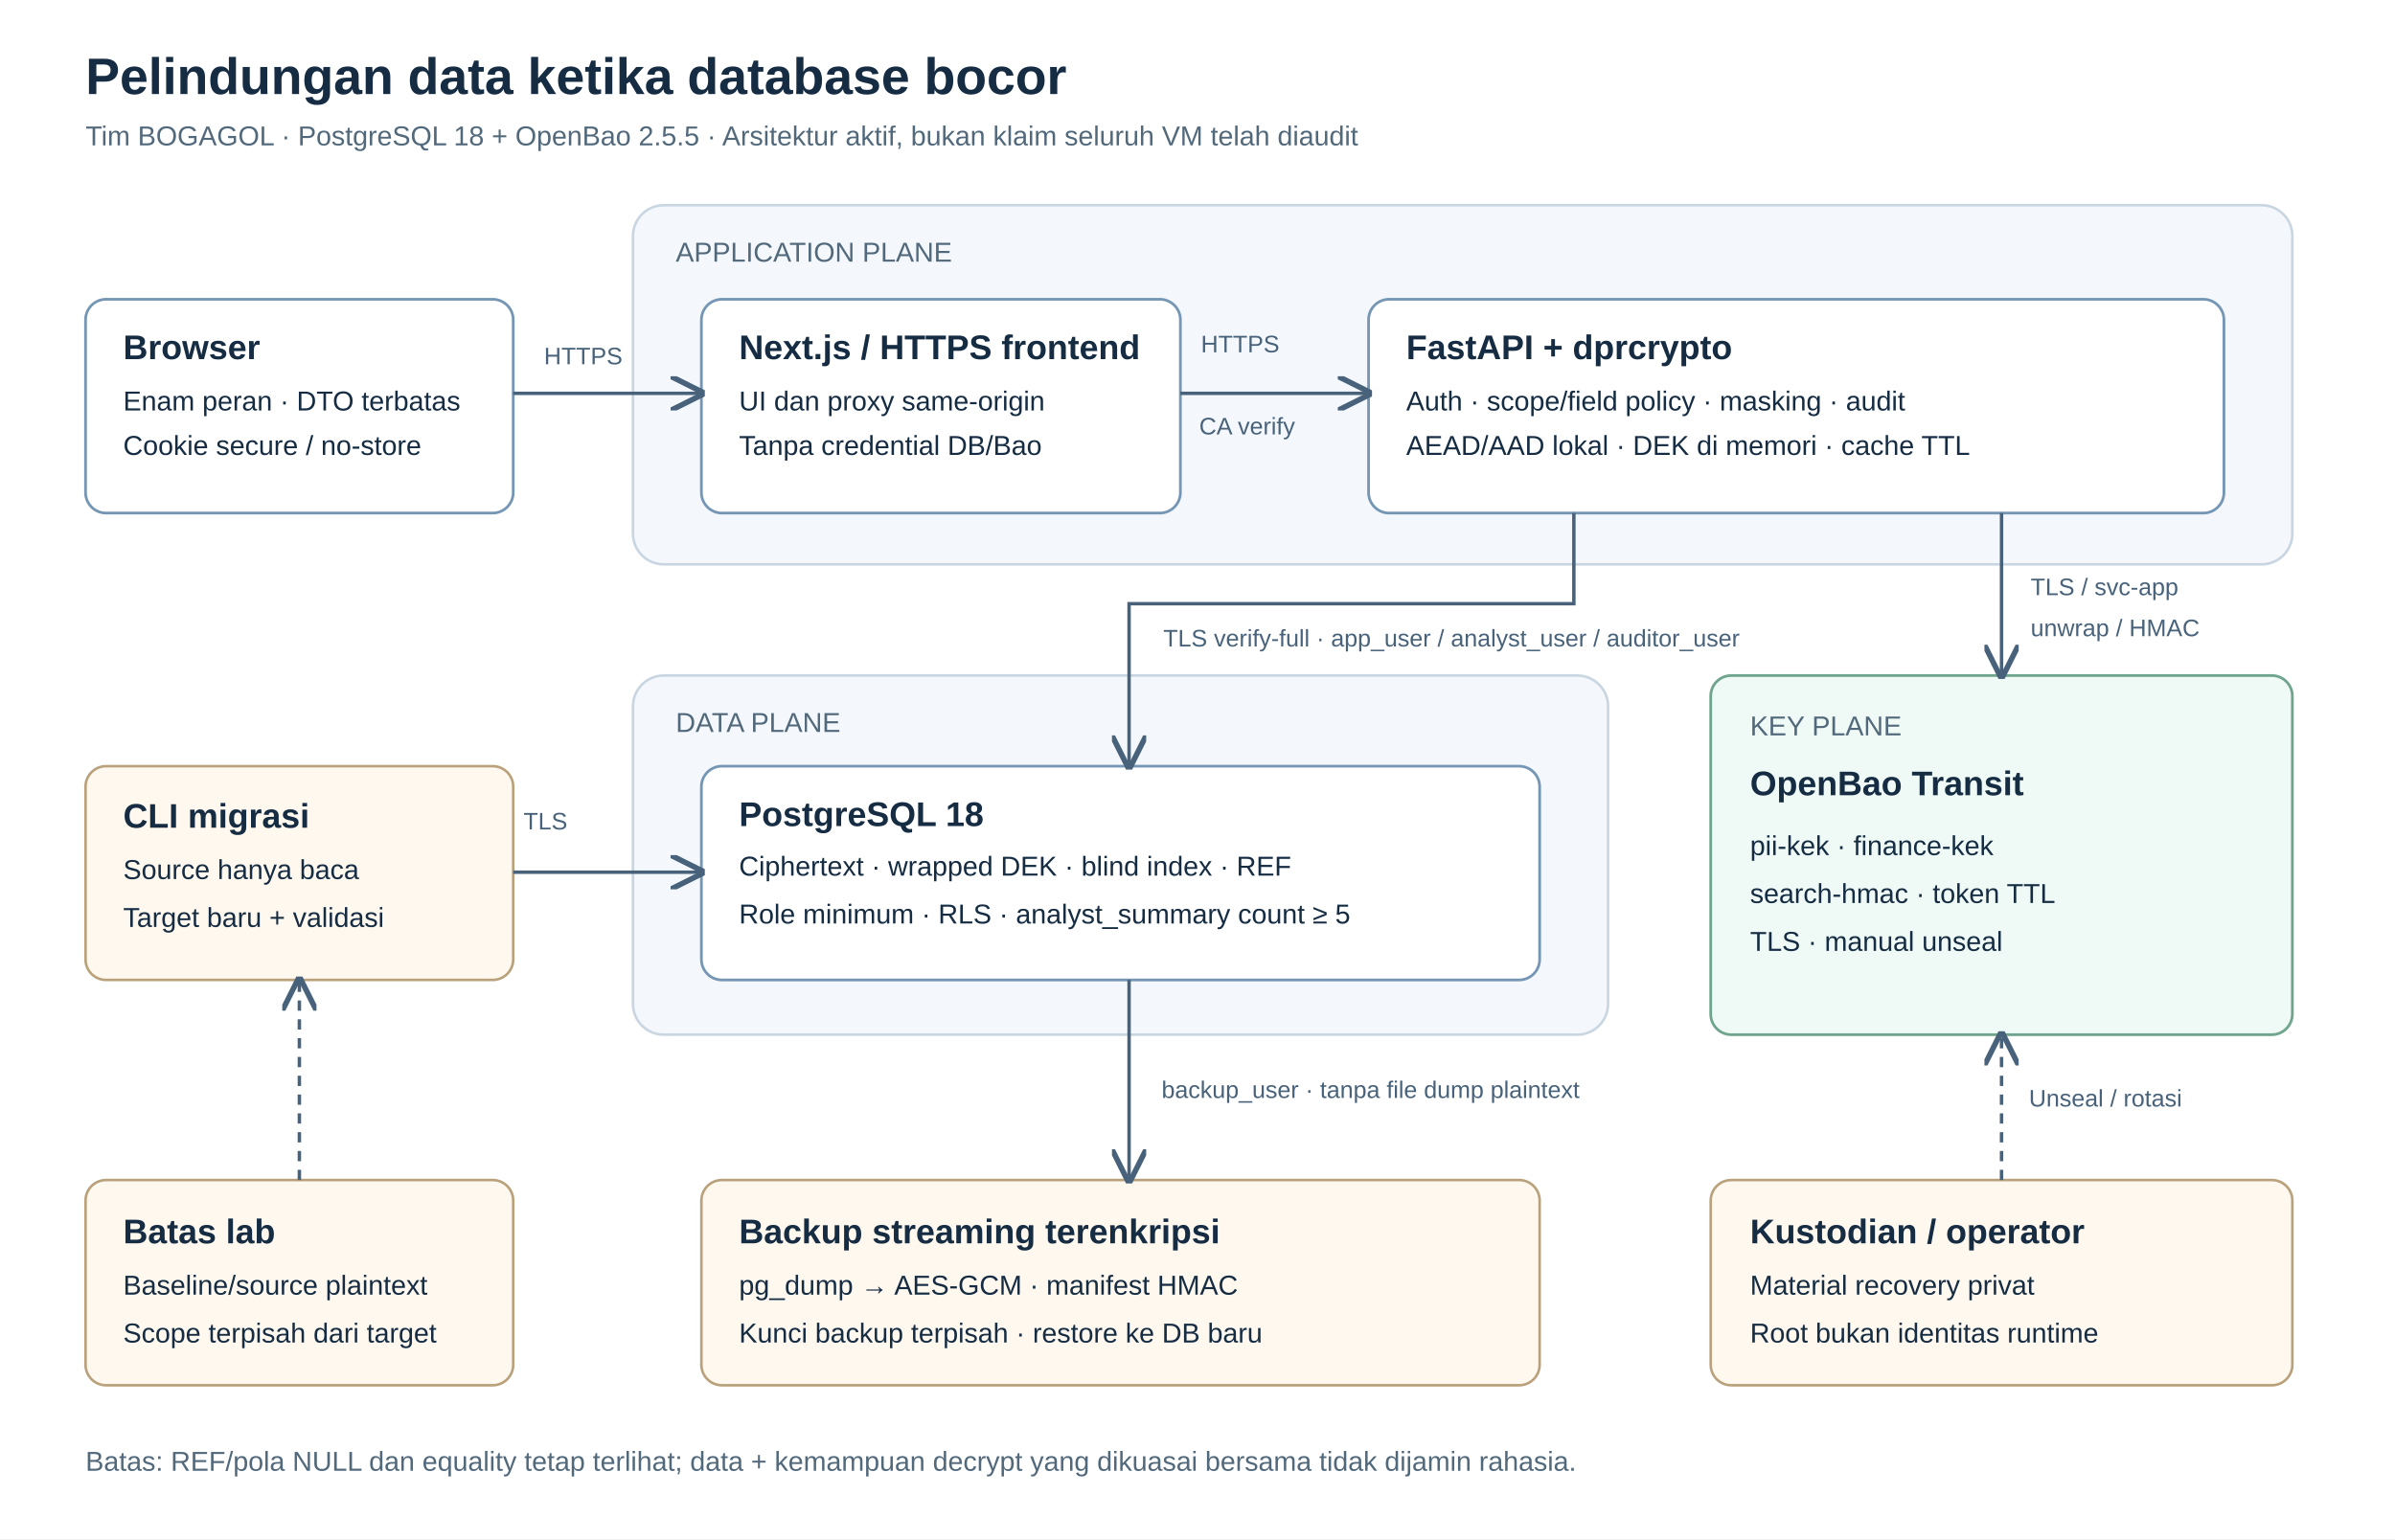
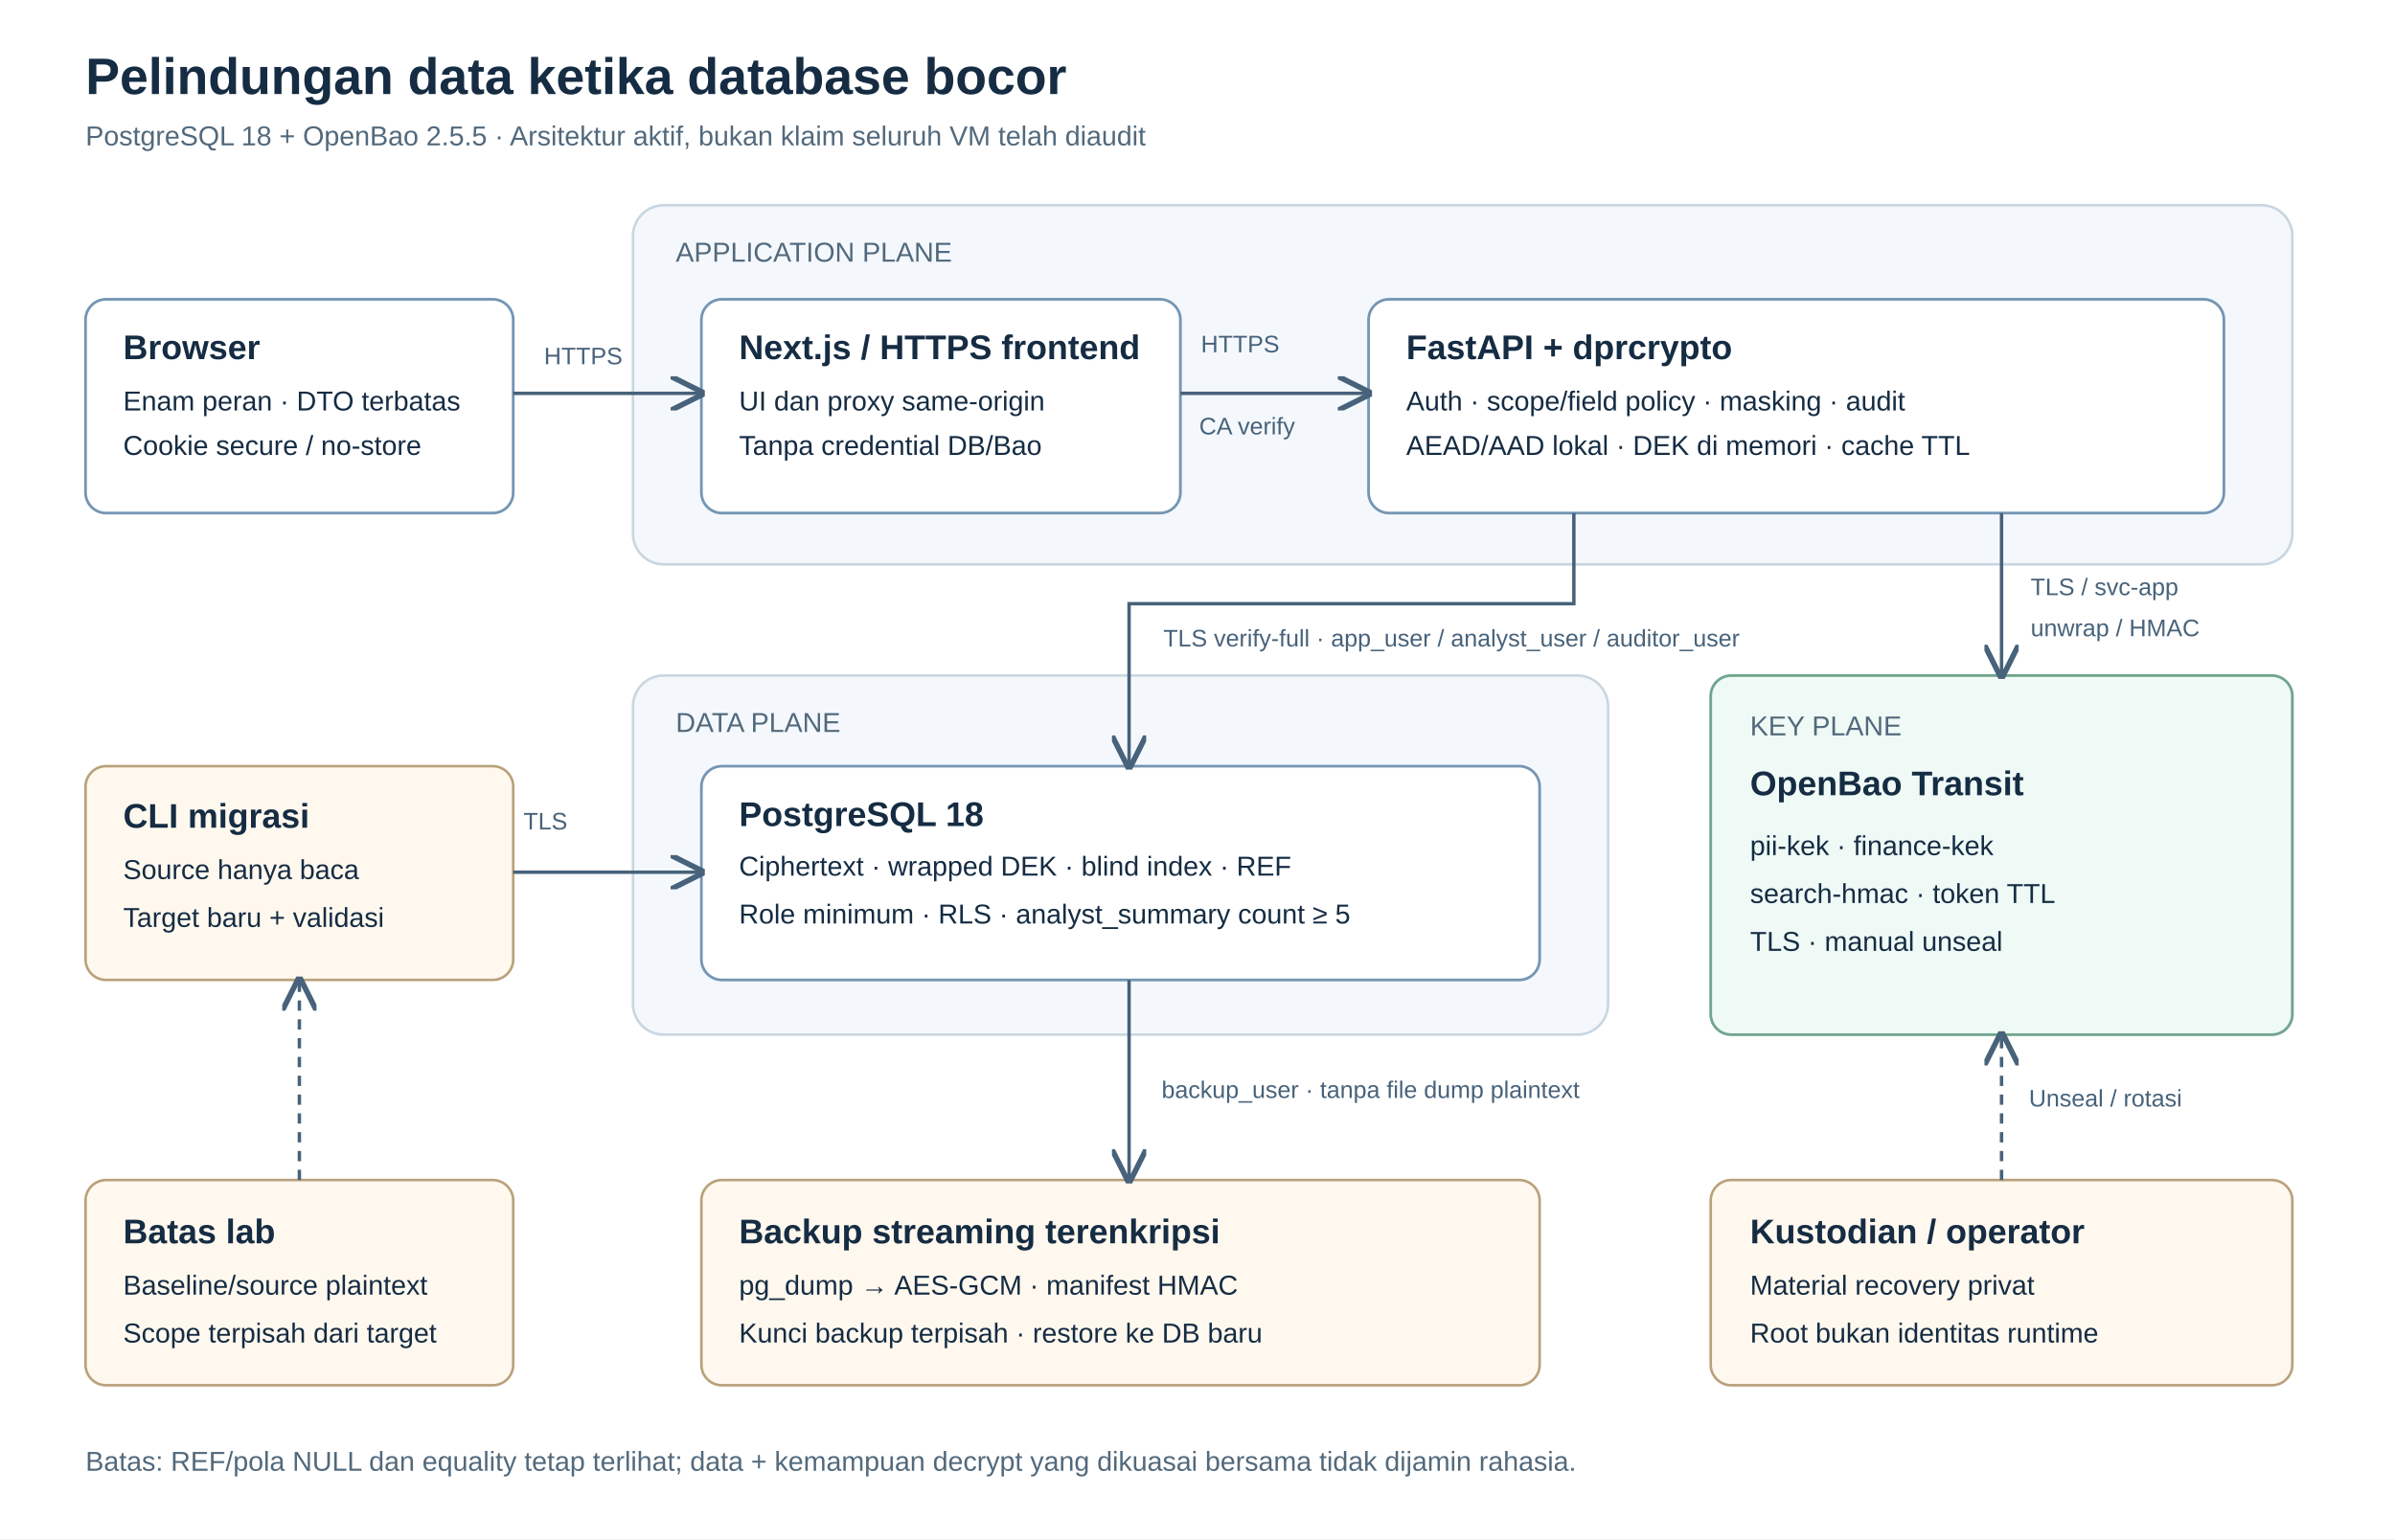
<svg xmlns="http://www.w3.org/2000/svg" width="1400" height="900" viewBox="0 0 1400 900" role="img" aria-labelledby="title desc">
  <defs>
    <marker id="arrow" markerWidth="10" markerHeight="10" refX="9" refY="5" orient="auto">
      <path d="M0 0L10 5L0 10" fill="none" stroke="#47627a" stroke-width="1.6" />
    </marker>
  </defs>
  <rect width="1400" height="900" fill="#ffffff" />
  <text x="50" y="55" font-family="Arial, Helvetica, sans-serif" fill="#152c43" font-size="30" font-weight="700">Pelindungan data ketika database bocor</text>
-   <text x="50" y="85" font-family="Arial, Helvetica, sans-serif" fill="#52697c" font-size="16">Tim BOGAGOL · PostgreSQL 18 + OpenBao 2.5.5 · Arsitektur aktif, bukan klaim seluruh VM telah diaudit</text>
+   <text x="50" y="85" font-family="Arial, Helvetica, sans-serif" fill="#52697c" font-size="16">PostgreSQL 18 + OpenBao 2.5.5 · Arsitektur aktif, bukan klaim seluruh VM telah diaudit</text>
  <rect x="370" y="120" width="970" height="210" fill="#f4f8fc" stroke="#c9d6e1" stroke-width="1.5" rx="18" />
  <text x="395" y="153" font-family="Arial, Helvetica, sans-serif" fill="#52697c" font-size="16">APPLICATION PLANE</text>
  <rect x="50" y="175" width="250" height="125" fill="white" stroke="#7596b4" stroke-width="1.6" rx="12" />
  <text x="72" y="210" font-family="Arial, Helvetica, sans-serif" fill="#152c43" font-size="20" font-weight="700">Browser</text>
  <text x="72" y="240" font-family="Arial, Helvetica, sans-serif" fill="#152c43" font-size="16">Enam peran · DTO terbatas</text>
  <text x="72" y="266" font-family="Arial, Helvetica, sans-serif" fill="#152c43" font-size="16">Cookie secure / no-store</text>
  <rect x="410" y="175" width="280" height="125" fill="white" stroke="#7596b4" stroke-width="1.6" rx="12" />
  <text x="432" y="210" font-family="Arial, Helvetica, sans-serif" fill="#152c43" font-size="20" font-weight="700">Next.js / HTTPS frontend</text>
  <text x="432" y="240" font-family="Arial, Helvetica, sans-serif" fill="#152c43" font-size="16">UI dan proxy same-origin</text>
  <text x="432" y="266" font-family="Arial, Helvetica, sans-serif" fill="#152c43" font-size="16">Tanpa credential DB/Bao</text>
  <rect x="800" y="175" width="500" height="125" fill="white" stroke="#7596b4" stroke-width="1.6" rx="12" />
  <text x="822" y="210" font-family="Arial, Helvetica, sans-serif" fill="#152c43" font-size="20" font-weight="700">FastAPI + dprcrypto</text>
  <text x="822" y="240" font-family="Arial, Helvetica, sans-serif" fill="#152c43" font-size="16">Auth · scope/field policy · masking · audit</text>
  <text x="822" y="266" font-family="Arial, Helvetica, sans-serif" fill="#152c43" font-size="16">AEAD/AAD lokal · DEK di memori · cache TTL</text>
  <path d="M300 230H410" stroke="#47627a" stroke-width="2" fill="none" marker-end="url(#arrow)" />
  <text x="318" y="213" font-family="Arial, Helvetica, sans-serif" fill="#47627a" font-size="14">HTTPS</text>
  <path d="M690 230H800" stroke="#47627a" stroke-width="2" fill="none" marker-end="url(#arrow)" />
  <text x="702" y="206" font-family="Arial, Helvetica, sans-serif" fill="#47627a" font-size="14">HTTPS</text>
  <text x="701" y="254" font-family="Arial, Helvetica, sans-serif" fill="#47627a" font-size="14">CA verify</text>
  <rect x="370" y="395" width="570" height="210" fill="#f4f8fc" stroke="#c9d6e1" stroke-width="1.5" rx="18" />
  <text x="395" y="428" font-family="Arial, Helvetica, sans-serif" fill="#52697c" font-size="16">DATA PLANE</text>
  <rect x="410" y="448" width="490" height="125" fill="white" stroke="#7596b4" stroke-width="1.6" rx="12" />
  <text x="432" y="483" font-family="Arial, Helvetica, sans-serif" fill="#152c43" font-size="20" font-weight="700">PostgreSQL 18</text>
  <text x="432" y="512" font-family="Arial, Helvetica, sans-serif" fill="#152c43" font-size="16">Ciphertext · wrapped DEK · blind index · REF</text>
  <text x="432" y="540" font-family="Arial, Helvetica, sans-serif" fill="#152c43" font-size="16">Role minimum · RLS · analyst_summary count ≥ 5</text>
  <path d="M920 300V353H660V448" stroke="#47627a" stroke-width="2" fill="none" marker-end="url(#arrow)" />
  <text x="680" y="378" font-family="Arial, Helvetica, sans-serif" fill="#47627a" font-size="14">TLS verify-full · app_user / analyst_user / auditor_user</text>
  <rect x="1000" y="395" width="340" height="210" fill="#effaf6" stroke="#70a58d" stroke-width="1.6" rx="12" />
  <text x="1023" y="430" font-family="Arial, Helvetica, sans-serif" fill="#52697c" font-size="16">KEY PLANE</text>
  <text x="1023" y="465" font-family="Arial, Helvetica, sans-serif" fill="#152c43" font-size="20" font-weight="700">OpenBao Transit</text>
  <text x="1023" y="500" font-family="Arial, Helvetica, sans-serif" fill="#152c43" font-size="16">pii-kek · finance-kek</text>
  <text x="1023" y="528" font-family="Arial, Helvetica, sans-serif" fill="#152c43" font-size="16">search-hmac · token TTL</text>
  <text x="1023" y="556" font-family="Arial, Helvetica, sans-serif" fill="#152c43" font-size="16">TLS · manual unseal</text>
  <path d="M1170 300V395" stroke="#47627a" stroke-width="2" fill="none" marker-end="url(#arrow)" />
  <text x="1187" y="348" font-family="Arial, Helvetica, sans-serif" fill="#47627a" font-size="14">TLS / svc-app</text>
  <text x="1187" y="372" font-family="Arial, Helvetica, sans-serif" fill="#47627a" font-size="14">unwrap / HMAC</text>
  <rect x="50" y="448" width="250" height="125" fill="#fff8ee" stroke="#b9a17b" stroke-width="1.5" rx="12" />
  <text x="72" y="484" font-family="Arial, Helvetica, sans-serif" fill="#152c43" font-size="20" font-weight="700">CLI migrasi</text>
  <text x="72" y="514" font-family="Arial, Helvetica, sans-serif" fill="#152c43" font-size="16">Source hanya baca</text>
  <text x="72" y="542" font-family="Arial, Helvetica, sans-serif" fill="#152c43" font-size="16">Target baru + validasi</text>
  <path d="M300 510H410" stroke="#47627a" stroke-width="2" fill="none" marker-end="url(#arrow)" />
  <text x="306" y="485" font-family="Arial, Helvetica, sans-serif" fill="#47627a" font-size="14">TLS</text>
  <rect x="410" y="690" width="490" height="120" fill="#fff8ee" stroke="#b9a17b" stroke-width="1.5" rx="12" />
  <text x="432" y="727" font-family="Arial, Helvetica, sans-serif" fill="#152c43" font-size="20" font-weight="700">Backup streaming terenkripsi</text>
  <text x="432" y="757" font-family="Arial, Helvetica, sans-serif" fill="#152c43" font-size="16">pg_dump → AES-GCM · manifest HMAC</text>
  <text x="432" y="785" font-family="Arial, Helvetica, sans-serif" fill="#152c43" font-size="16">Kunci backup terpisah · restore ke DB baru</text>
  <path d="M660 573V690" stroke="#47627a" stroke-width="2" fill="none" marker-end="url(#arrow)" />
  <text x="679" y="642" font-family="Arial, Helvetica, sans-serif" fill="#47627a" font-size="14">backup_user · tanpa file dump plaintext</text>
  <rect x="1000" y="690" width="340" height="120" fill="#fff8ee" stroke="#b9a17b" stroke-width="1.5" rx="12" />
  <text x="1023" y="727" font-family="Arial, Helvetica, sans-serif" fill="#152c43" font-size="20" font-weight="700">Kustodian / operator</text>
  <text x="1023" y="757" font-family="Arial, Helvetica, sans-serif" fill="#152c43" font-size="16">Material recovery privat</text>
  <text x="1023" y="785" font-family="Arial, Helvetica, sans-serif" fill="#152c43" font-size="16">Root bukan identitas runtime</text>
  <path d="M1170 690V605" stroke-dasharray="6 5" stroke="#47627a" stroke-width="2" fill="none" marker-end="url(#arrow)" />
  <text x="1186" y="647" font-family="Arial, Helvetica, sans-serif" fill="#47627a" font-size="14">Unseal / rotasi</text>
  <rect x="50" y="690" width="250" height="120" fill="#fff8ee" stroke="#b9a17b" stroke-width="1.5" rx="12" />
  <text x="72" y="727" font-family="Arial, Helvetica, sans-serif" fill="#152c43" font-size="20" font-weight="700">Batas lab</text>
  <text x="72" y="757" font-family="Arial, Helvetica, sans-serif" fill="#152c43" font-size="16">Baseline/source plaintext</text>
  <text x="72" y="785" font-family="Arial, Helvetica, sans-serif" fill="#152c43" font-size="16">Scope terpisah dari target</text>
  <path d="M175 690V573" stroke-dasharray="6 5" stroke="#47627a" stroke-width="2" fill="none" marker-end="url(#arrow)" />
  <text x="50" y="860" font-family="Arial, Helvetica, sans-serif" fill="#52697c" font-size="16">Batas: REF/pola NULL dan equality tetap terlihat; data + kemampuan decrypt yang dikuasai bersama tidak dijamin rahasia.</text>
</svg>
